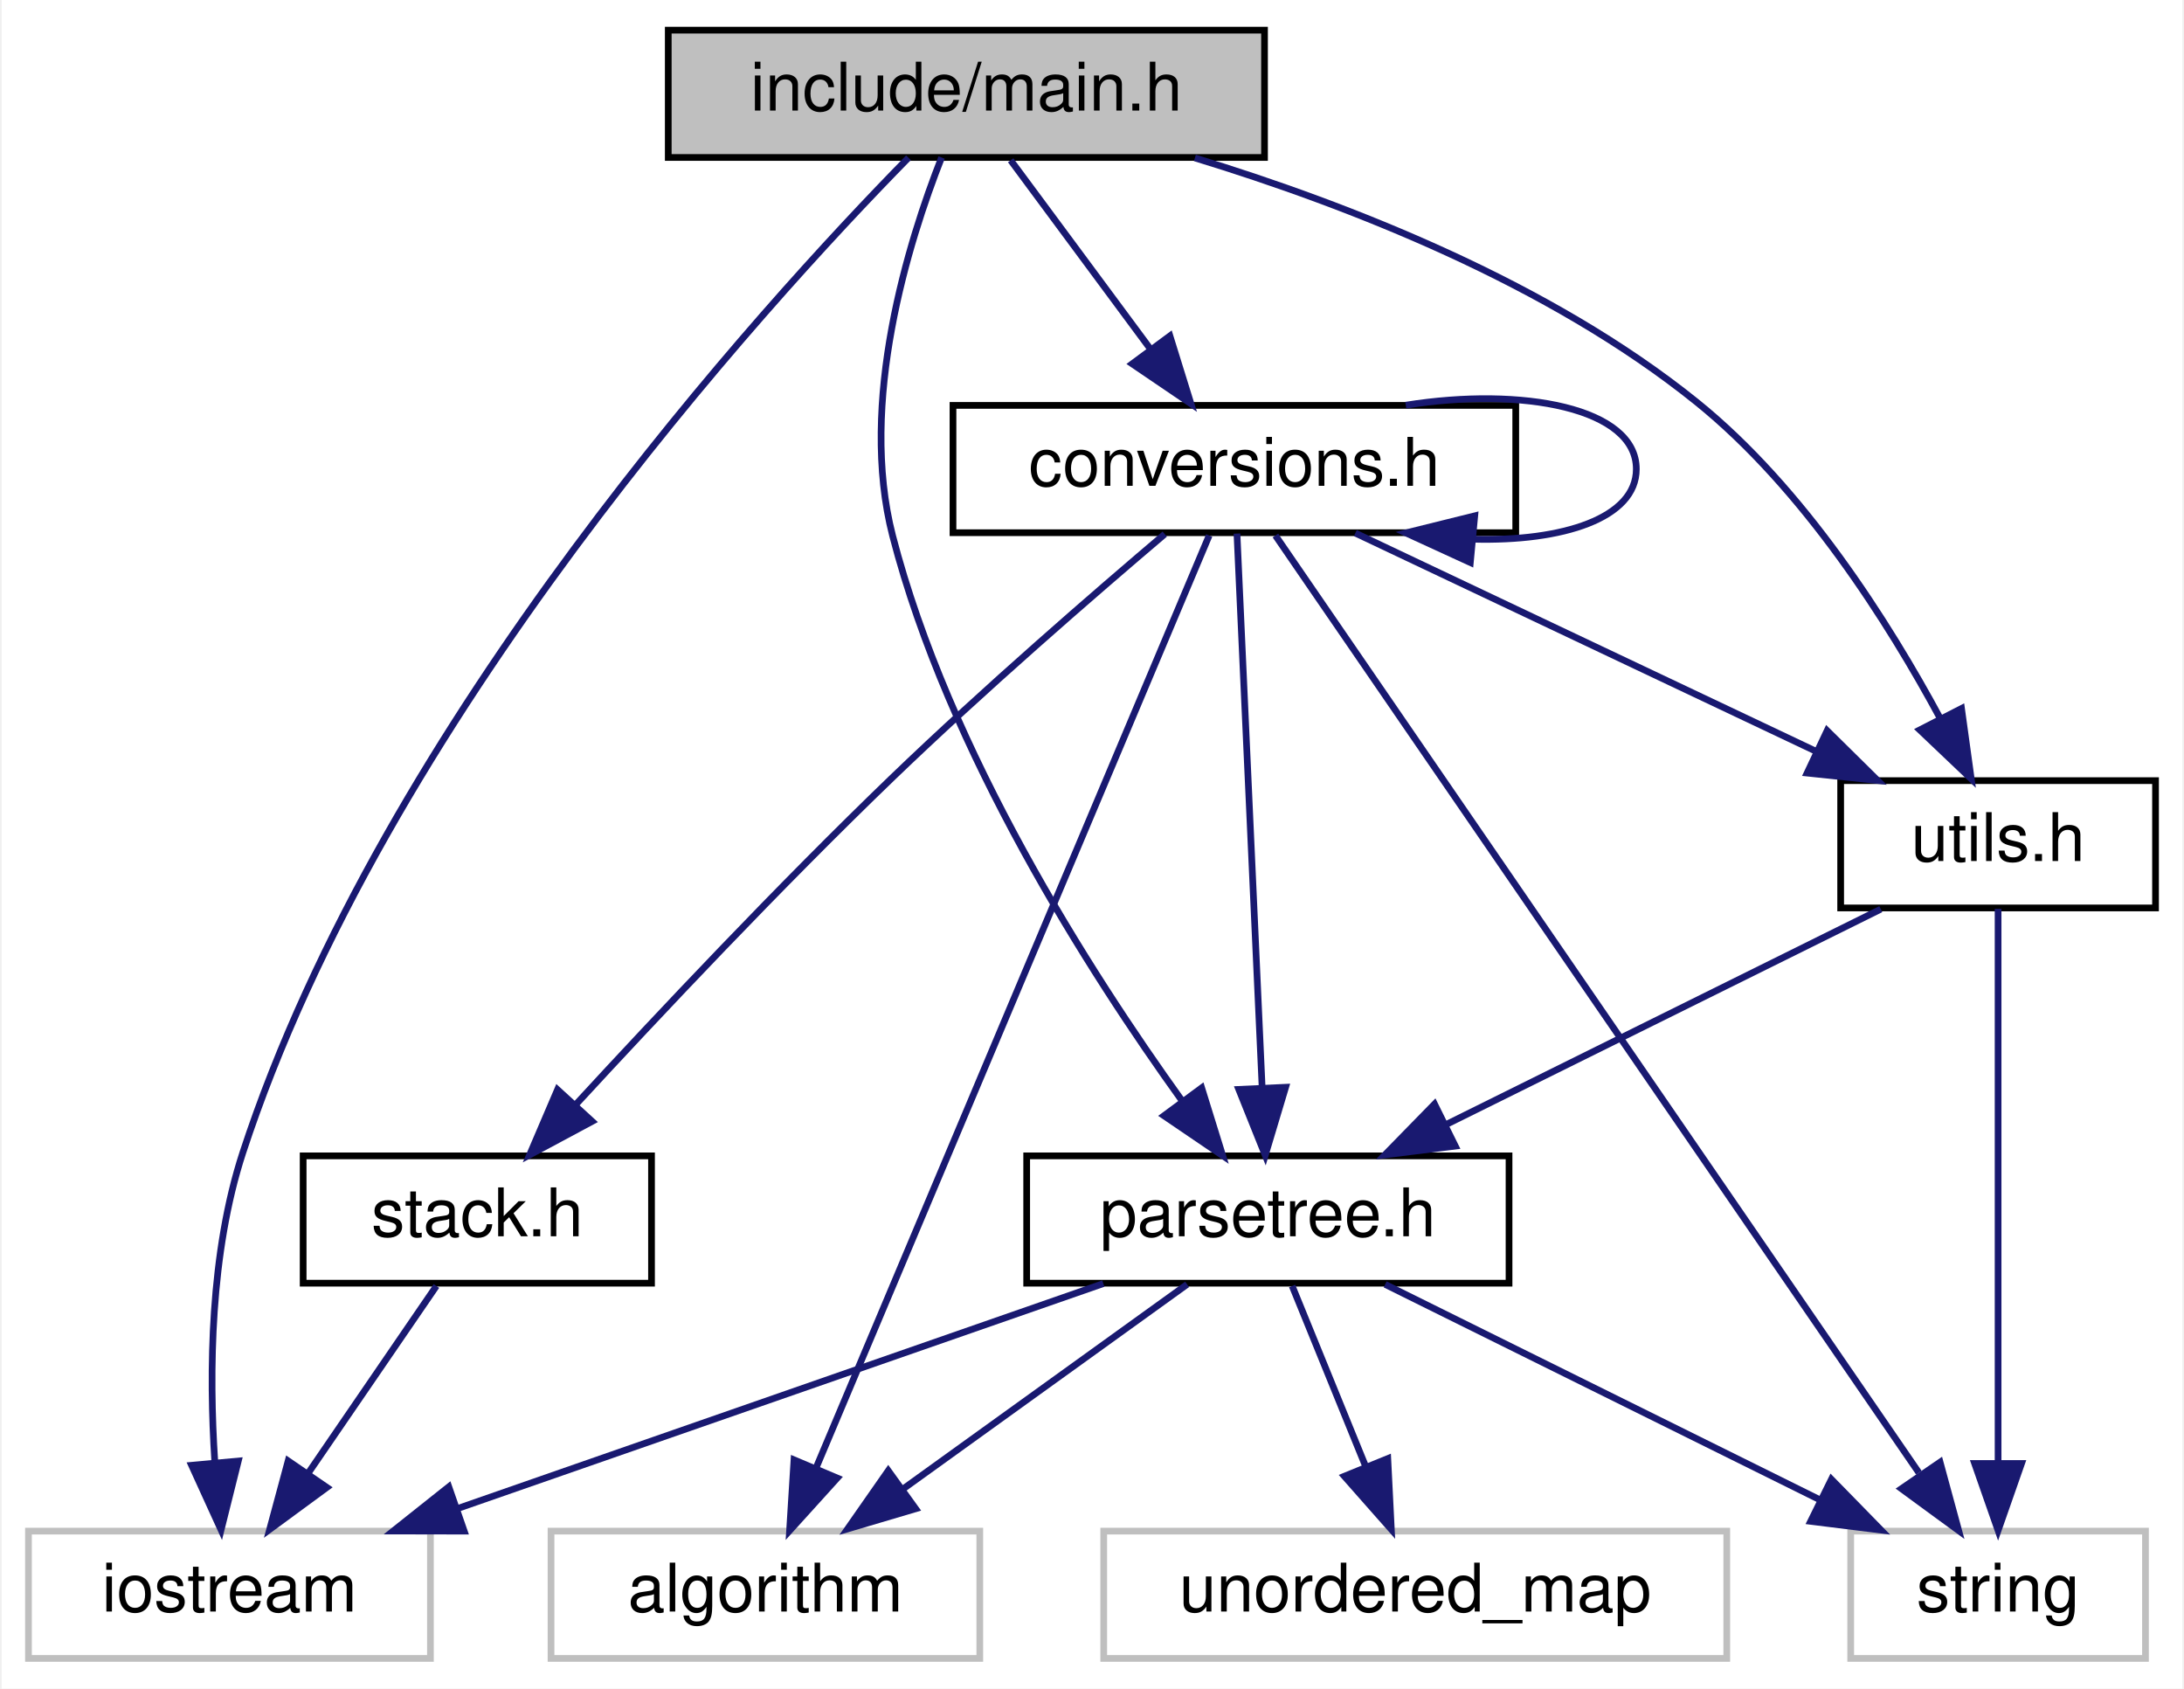
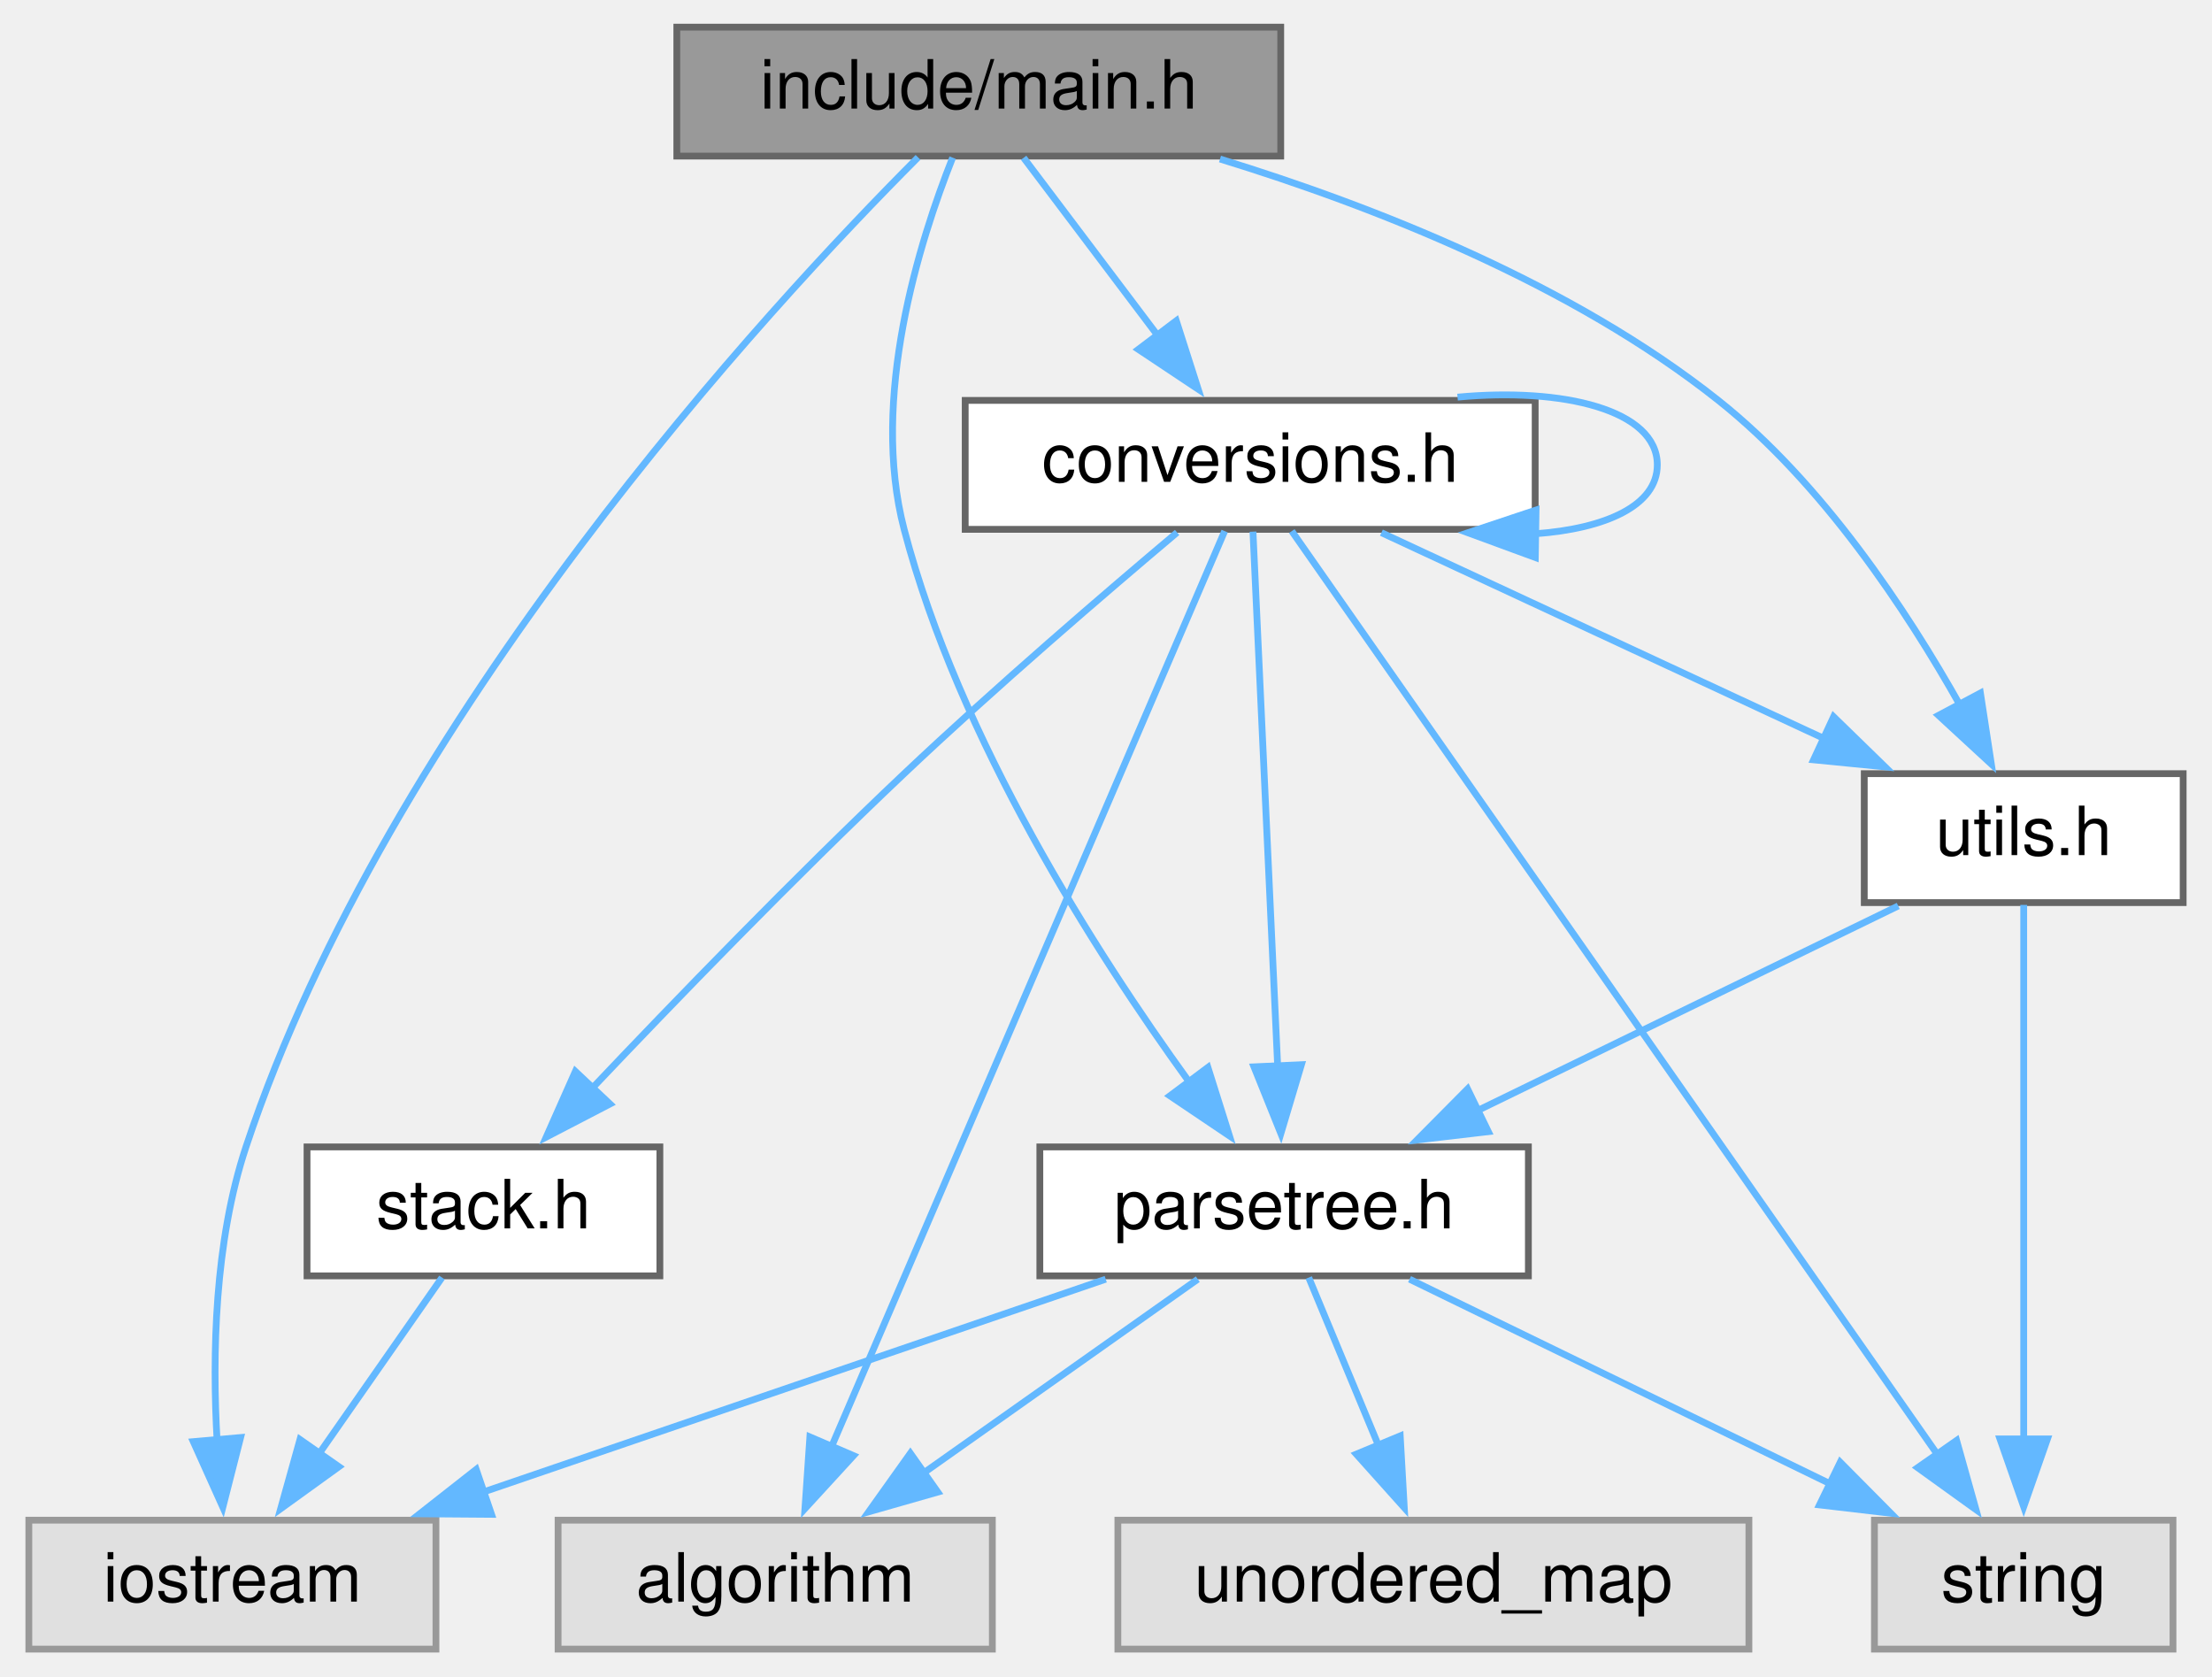
- <svg xmlns="http://www.w3.org/2000/svg" xmlns:xlink="http://www.w3.org/1999/xlink" width="326pt" height="252pt" viewBox="0.00 0.00 325.50 252.00">
-   <g id="graph0" class="graph" transform="scale(1 1) rotate(0) translate(4 248)">
-     <polygon fill="white" stroke="none" points="-4,4 -4,-248 321.5,-248 321.5,4 -4,4" />
+ <svg xmlns="http://www.w3.org/2000/svg" xmlns:xlink="http://www.w3.org/1999/xlink" width="326pt" height="247pt" viewBox="0.00 0.00 325.50 247.00">
+   <g id="graph0" class="graph" transform="scale(1 1) rotate(0) translate(4 243)">
    <g id="node1" class="node">
      <g id="a_node1">
        <a xlink:title="Header file for main.">
-           <polygon fill="#bfbfbf" stroke="black" points="95.5,-224.5 95.5,-243.5 184.5,-243.5 184.5,-224.5 95.5,-224.5" />
-           <text text-anchor="middle" x="140" y="-231.5" font-family="Helvetica,sans-Serif" font-size="10.00">include/main.h</text>
+           <polygon fill="#999999" stroke="#666666" points="184.5,-239 95.5,-239 95.5,-220 184.5,-220 184.5,-239" />
+           <text text-anchor="middle" x="140" y="-227" font-family="Helvetica,sans-Serif" font-size="10.00">include/main.h</text>
        </a>
      </g>
    </g>
    <g id="node2" class="node">
      <g id="a_node2">
        <a xlink:title=" ">
-           <polygon fill="white" stroke="#bfbfbf" points="0,-0.5 0,-19.5 60,-19.5 60,-0.5 0,-0.5" />
-           <text text-anchor="middle" x="30" y="-7.5" font-family="Helvetica,sans-Serif" font-size="10.00">iostream</text>
+           <polygon fill="#e0e0e0" stroke="#999999" points="60,-19 0,-19 0,0 60,0 60,-19" />
+           <text text-anchor="middle" x="30" y="-7" font-family="Helvetica,sans-Serif" font-size="10.00">iostream</text>
        </a>
      </g>
    </g>
    <g id="edge1" class="edge">
-       <path fill="none" stroke="midnightblue" d="M131.36,-224.46C109.67,-202.36 53.12,-140.45 32,-76 27.11,-61.06 26.94,-43.15 27.81,-29.91" />
-       <polygon fill="midnightblue" stroke="midnightblue" points="31.32,-29.96 28.75,-19.68 24.35,-29.32 31.32,-29.96" />
+       <path fill="none" stroke="#63b8ff" d="M131.05,-219.81C109.13,-197.85 53.05,-137.36 32,-74 27.36,-60.03 27.01,-43.36 27.75,-30.61" />
+       <polygon fill="#63b8ff" stroke="#63b8ff" points="31.21,-31.18 28.59,-20.91 24.24,-30.57 31.21,-31.18" />
    </g>
    <g id="node3" class="node">
      <g id="a_node3">
        <a xlink:href="conversions_8h.html" target="_top" xlink:title="Header file for conversions.">
-           <polygon fill="white" stroke="black" points="138,-168.5 138,-187.5 222,-187.5 222,-168.5 138,-168.5" />
-           <text text-anchor="middle" x="180" y="-175.5" font-family="Helvetica,sans-Serif" font-size="10.00">conversions.h</text>
+           <polygon fill="white" stroke="#666666" points="222,-184 138,-184 138,-165 222,-165 222,-184" />
+           <text text-anchor="middle" x="180" y="-172" font-family="Helvetica,sans-Serif" font-size="10.00">conversions.h</text>
        </a>
      </g>
    </g>
    <g id="edge2" class="edge">
-       <path fill="none" stroke="midnightblue" d="M146.61,-224.08C152.26,-216.46 160.54,-205.26 167.45,-195.94" />
-       <polygon fill="midnightblue" stroke="midnightblue" points="170.38,-197.87 173.52,-187.75 164.75,-193.7 170.38,-197.87" />
+       <path fill="none" stroke="#63b8ff" d="M146.61,-219.75C151.96,-212.66 159.68,-202.42 166.35,-193.59" />
+       <polygon fill="#63b8ff" stroke="#63b8ff" points="169.11,-195.74 172.34,-185.65 163.52,-191.52 169.11,-195.74" />
    </g>
    <g id="node6" class="node">
      <g id="a_node6">
        <a xlink:href="parsetree_8h.html" target="_top" xlink:title="Header file for parse tree.">
-           <polygon fill="white" stroke="black" points="149,-56.5 149,-75.5 221,-75.5 221,-56.5 149,-56.5" />
-           <text text-anchor="middle" x="185" y="-63.5" font-family="Helvetica,sans-Serif" font-size="10.00">parsetree.h</text>
+           <polygon fill="white" stroke="#666666" points="221,-74 149,-74 149,-55 221,-55 221,-74" />
+           <text text-anchor="middle" x="185" y="-62" font-family="Helvetica,sans-Serif" font-size="10.00">parsetree.h</text>
        </a>
      </g>
    </g>
    <g id="edge16" class="edge">
-       <path fill="none" stroke="midnightblue" d="M136.3,-224.49C131.37,-211.98 123.84,-187.94 129,-168 137.33,-135.81 158.37,-102.93 172.16,-83.77" />
-       <polygon fill="midnightblue" stroke="midnightblue" points="175.12,-85.65 178.26,-75.53 169.49,-81.49 175.12,-85.65" />
+       <path fill="none" stroke="#63b8ff" d="M136.15,-219.77C131.24,-207.44 123.95,-184.26 129,-165 137.1,-134.1 157.19,-102.67 170.97,-83.63" />
+       <polygon fill="#63b8ff" stroke="#63b8ff" points="173.77,-85.72 176.95,-75.62 168.17,-81.53 173.77,-85.72" />
    </g>
    <g id="node9" class="node">
      <g id="a_node9">
        <a xlink:href="utils_8h.html" target="_top" xlink:title="Utility functions for tasks.">
-           <polygon fill="white" stroke="black" points="270.5,-112.5 270.5,-131.5 317.5,-131.5 317.5,-112.5 270.5,-112.5" />
-           <text text-anchor="middle" x="294" y="-119.5" font-family="Helvetica,sans-Serif" font-size="10.00">utils.h</text>
+           <polygon fill="white" stroke="#666666" points="317.5,-129 270.5,-129 270.5,-110 317.5,-110 317.5,-129" />
+           <text text-anchor="middle" x="294" y="-117" font-family="Helvetica,sans-Serif" font-size="10.00">utils.h</text>
        </a>
      </g>
    </g>
    <g id="edge17" class="edge">
-       <path fill="none" stroke="midnightblue" d="M174.11,-224.43C197.05,-217.42 227,-205.73 249,-188 264.98,-175.12 277.64,-155.12 285.41,-140.7" />
-       <polygon fill="midnightblue" stroke="midnightblue" points="288.54,-142.27 289.99,-131.77 282.31,-139.07 288.54,-142.27" />
+       <path fill="none" stroke="#63b8ff" d="M175.55,-219.57C198.26,-212.59 227.39,-201.16 249,-184 264.37,-171.8 276.78,-153.02 284.64,-139.04" />
+       <polygon fill="#63b8ff" stroke="#63b8ff" points="287.62,-140.88 289.23,-130.41 281.44,-137.59 287.62,-140.88" />
    </g>
    <g id="edge5" class="edge">
-       <path fill="none" stroke="midnightblue" d="M205.59,-187.53C222.98,-190.31 240,-187.13 240,-178 240,-170.65 228.98,-167.16 215.61,-167.53" />
-       <polygon fill="midnightblue" stroke="midnightblue" points="215.22,-164.05 205.59,-168.47 215.88,-171.02 215.22,-164.05" />
+       <path fill="none" stroke="#63b8ff" d="M210.56,-184.48C226.08,-185.94 240,-182.61 240,-174.5 240,-168.48 232.33,-165.1 222.04,-164.35" />
+       <polygon fill="#63b8ff" stroke="#63b8ff" points="222.02,-160.85 212.08,-164.5 222.13,-167.85 222.02,-160.85" />
    </g>
    <g id="node4" class="node">
      <g id="a_node4">
        <a xlink:title=" ">
-           <polygon fill="white" stroke="#bfbfbf" points="78,-0.5 78,-19.5 142,-19.5 142,-0.5 78,-0.5" />
-           <text text-anchor="middle" x="110" y="-7.5" font-family="Helvetica,sans-Serif" font-size="10.00">algorithm</text>
+           <polygon fill="#e0e0e0" stroke="#999999" points="142,-19 78,-19 78,0 142,0 142,-19" />
+           <text text-anchor="middle" x="110" y="-7" font-family="Helvetica,sans-Serif" font-size="10.00">algorithm</text>
        </a>
      </g>
    </g>
    <g id="edge3" class="edge">
-       <path fill="none" stroke="midnightblue" d="M176.24,-168.08C165.17,-141.83 132.58,-64.55 117.64,-29.12" />
-       <polygon fill="midnightblue" stroke="midnightblue" points="120.72,-27.42 113.61,-19.57 114.27,-30.14 120.72,-27.42" />
+       <path fill="none" stroke="#63b8ff" d="M176.24,-164.74C165.32,-139.31 133.44,-65.08 118.24,-29.69" />
+       <polygon fill="#63b8ff" stroke="#63b8ff" points="121.54,-28.51 114.38,-20.7 115.11,-31.27 121.54,-28.51" />
    </g>
    <g id="node5" class="node">
      <g id="a_node5">
        <a xlink:title=" ">
-           <polygon fill="white" stroke="#bfbfbf" points="272,-0.5 272,-19.5 316,-19.5 316,-0.5 272,-0.5" />
-           <text text-anchor="middle" x="294" y="-7.5" font-family="Helvetica,sans-Serif" font-size="10.00">string</text>
+           <polygon fill="#e0e0e0" stroke="#999999" points="316,-19 272,-19 272,0 316,0 316,-19" />
+           <text text-anchor="middle" x="294" y="-7" font-family="Helvetica,sans-Serif" font-size="10.00">string</text>
        </a>
      </g>
    </g>
    <g id="edge4" class="edge">
-       <path fill="none" stroke="midnightblue" d="M186.13,-168.08C204.31,-141.61 258.15,-63.21 282.18,-28.21" />
-       <polygon fill="midnightblue" stroke="midnightblue" points="285.34,-29.79 288.12,-19.57 279.57,-25.83 285.34,-29.79" />
+       <path fill="none" stroke="#63b8ff" d="M186.13,-164.74C204.14,-138.98 257.19,-63.13 281.53,-28.33" />
+       <polygon fill="#63b8ff" stroke="#63b8ff" points="284.11,-30.75 286.97,-20.55 278.37,-26.74 284.11,-30.75" />
    </g>
    <g id="edge6" class="edge">
-       <path fill="none" stroke="midnightblue" d="M180.39,-168.37C181.2,-150.62 183.06,-109.67 184.15,-85.6" />
-       <polygon fill="midnightblue" stroke="midnightblue" points="187.65,-85.74 184.61,-75.59 180.66,-85.42 187.65,-85.74" />
+       <path fill="none" stroke="#63b8ff" d="M180.41,-164.66C181.2,-147.57 182.96,-109.61 184.05,-85.92" />
+       <polygon fill="#63b8ff" stroke="#63b8ff" points="187.55,-86.12 184.52,-75.97 180.56,-85.8 187.55,-86.12" />
    </g>
    <g id="node8" class="node">
      <g id="a_node8">
        <a xlink:href="stack_8h.html" target="_top" xlink:title="Header file for stack.">
-           <polygon fill="white" stroke="black" points="41,-56.5 41,-75.5 93,-75.5 93,-56.5 41,-56.5" />
-           <text text-anchor="middle" x="67" y="-63.5" font-family="Helvetica,sans-Serif" font-size="10.00">stack.h</text>
+           <polygon fill="white" stroke="#666666" points="93,-74 41,-74 41,-55 93,-55 93,-74" />
+           <text text-anchor="middle" x="67" y="-62" font-family="Helvetica,sans-Serif" font-size="10.00">stack.h</text>
        </a>
      </g>
    </g>
    <g id="edge11" class="edge">
-       <path fill="none" stroke="midnightblue" d="M169.61,-168.29C159.13,-159.4 142.62,-145.1 129,-132 112.25,-115.88 93.98,-96.5 81.65,-83.11" />
-       <polygon fill="midnightblue" stroke="midnightblue" points="84.14,-80.65 74.8,-75.64 78.97,-85.38 84.14,-80.65" />
+       <path fill="none" stroke="#63b8ff" d="M169.23,-164.54C158.76,-155.72 142.49,-141.76 129,-129 112.81,-113.69 95.12,-95.41 82.8,-82.41" />
+       <polygon fill="#63b8ff" stroke="#63b8ff" points="85.65,-80.33 76.25,-75.45 80.55,-85.13 85.65,-80.33" />
    </g>
    <g id="edge13" class="edge">
-       <path fill="none" stroke="midnightblue" d="M198.06,-168.44C216.57,-159.68 245.58,-145.94 266.86,-135.86" />
-       <polygon fill="midnightblue" stroke="midnightblue" points="268.48,-138.96 276.02,-131.52 265.49,-132.63 268.48,-138.96" />
+       <path fill="none" stroke="#63b8ff" d="M199.34,-164.51C217.22,-156.2 244.04,-143.73 264.57,-134.18" />
+       <polygon fill="#63b8ff" stroke="#63b8ff" points="265.98,-137.39 273.57,-130 263.03,-131.04 265.98,-137.39" />
    </g>
    <g id="edge8" class="edge">
-       <path fill="none" stroke="midnightblue" d="M160.44,-56.44C134.48,-47.4 93.33,-33.06 64.2,-22.92" />
-       <polygon fill="midnightblue" stroke="midnightblue" points="65.04,-19.5 54.45,-19.52 62.74,-26.11 65.04,-19.5" />
+       <path fill="none" stroke="#63b8ff" d="M158.71,-54.51C133.47,-45.88 95.11,-32.76 66.84,-23.1" />
+       <polygon fill="#63b8ff" stroke="#63b8ff" points="68.19,-19.86 57.6,-19.94 65.93,-26.48 68.19,-19.86" />
    </g>
    <g id="edge7" class="edge">
-       <path fill="none" stroke="midnightblue" d="M172.95,-56.32C161.54,-48.11 144.17,-35.6 130.57,-25.81" />
-       <polygon fill="midnightblue" stroke="midnightblue" points="132.43,-22.84 122.27,-19.83 128.34,-28.52 132.43,-22.84" />
+       <path fill="none" stroke="#63b8ff" d="M172.28,-54.51C161.22,-46.7 144.96,-35.21 131.83,-25.93" />
+       <polygon fill="#63b8ff" stroke="#63b8ff" points="133.96,-23.14 123.77,-20.23 129.92,-28.86 133.96,-23.14" />
    </g>
    <g id="edge9" class="edge">
-       <path fill="none" stroke="midnightblue" d="M202.51,-56.32C220.07,-47.62 247.33,-34.12 267.53,-24.11" />
-       <polygon fill="midnightblue" stroke="midnightblue" points="269.12,-27.23 276.53,-19.65 266.02,-20.96 269.12,-27.23" />
+       <path fill="none" stroke="#63b8ff" d="M203.49,-54.51C220.5,-46.24 245.99,-33.84 265.59,-24.31" />
+       <polygon fill="#63b8ff" stroke="#63b8ff" points="266.96,-27.54 274.42,-20.02 263.9,-21.25 266.96,-27.54" />
    </g>
    <g id="node7" class="node">
      <g id="a_node7">
        <a xlink:title=" ">
-           <polygon fill="white" stroke="#bfbfbf" points="160.5,-0.5 160.5,-19.5 253.5,-19.5 253.5,-0.5 160.5,-0.5" />
-           <text text-anchor="middle" x="207" y="-7.5" font-family="Helvetica,sans-Serif" font-size="10.00">unordered_map</text>
+           <polygon fill="#e0e0e0" stroke="#999999" points="253.5,-19 160.5,-19 160.5,0 253.5,0 253.5,-19" />
+           <text text-anchor="middle" x="207" y="-7" font-family="Helvetica,sans-Serif" font-size="10.00">unordered_map</text>
        </a>
      </g>
    </g>
    <g id="edge10" class="edge">
-       <path fill="none" stroke="midnightblue" d="M188.63,-56.08C191.61,-48.77 195.93,-38.18 199.62,-29.1" />
-       <polygon fill="midnightblue" stroke="midnightblue" points="202.9,-30.33 203.43,-19.75 196.42,-27.69 202.9,-30.33" />
+       <path fill="none" stroke="#63b8ff" d="M188.63,-54.75C191.42,-48.04 195.37,-38.52 198.9,-30.02" />
+       <polygon fill="#63b8ff" stroke="#63b8ff" points="202.11,-31.42 202.71,-20.84 195.64,-28.73 202.11,-31.42" />
    </g>
    <g id="edge12" class="edge">
-       <path fill="none" stroke="midnightblue" d="M60.89,-56.08C55.72,-48.53 48.15,-37.49 41.81,-28.23" />
-       <polygon fill="midnightblue" stroke="midnightblue" points="44.54,-26.02 36,-19.75 38.76,-29.98 44.54,-26.02" />
+       <path fill="none" stroke="#63b8ff" d="M60.89,-54.75C55.99,-47.73 48.95,-37.64 42.83,-28.87" />
+       <polygon fill="#63b8ff" stroke="#63b8ff" points="45.7,-26.88 37.11,-20.68 39.96,-30.89 45.7,-26.88" />
    </g>
    <g id="edge14" class="edge">
-       <path fill="none" stroke="midnightblue" d="M294,-112.37C294,-94.62 294,-53.67 294,-29.6" />
-       <polygon fill="midnightblue" stroke="midnightblue" points="297.5,-29.59 294,-19.59 290.5,-29.59 297.5,-29.59" />
+       <path fill="none" stroke="#63b8ff" d="M294,-109.66C294,-92.57 294,-54.61 294,-30.92" />
+       <polygon fill="#63b8ff" stroke="#63b8ff" points="297.5,-30.97 294,-20.97 290.5,-30.97 297.5,-30.97" />
    </g>
    <g id="edge15" class="edge">
-       <path fill="none" stroke="midnightblue" d="M276.49,-112.32C258.93,-103.62 231.67,-90.12 211.47,-80.11" />
-       <polygon fill="midnightblue" stroke="midnightblue" points="212.98,-76.96 202.47,-75.65 209.88,-83.23 212.98,-76.96" />
+       <path fill="none" stroke="#63b8ff" d="M275.51,-109.51C258.5,-101.24 233.01,-88.84 213.41,-79.31" />
+       <polygon fill="#63b8ff" stroke="#63b8ff" points="215.1,-76.25 204.58,-75.02 212.04,-82.54 215.1,-76.25" />
    </g>
  </g>
</svg>
